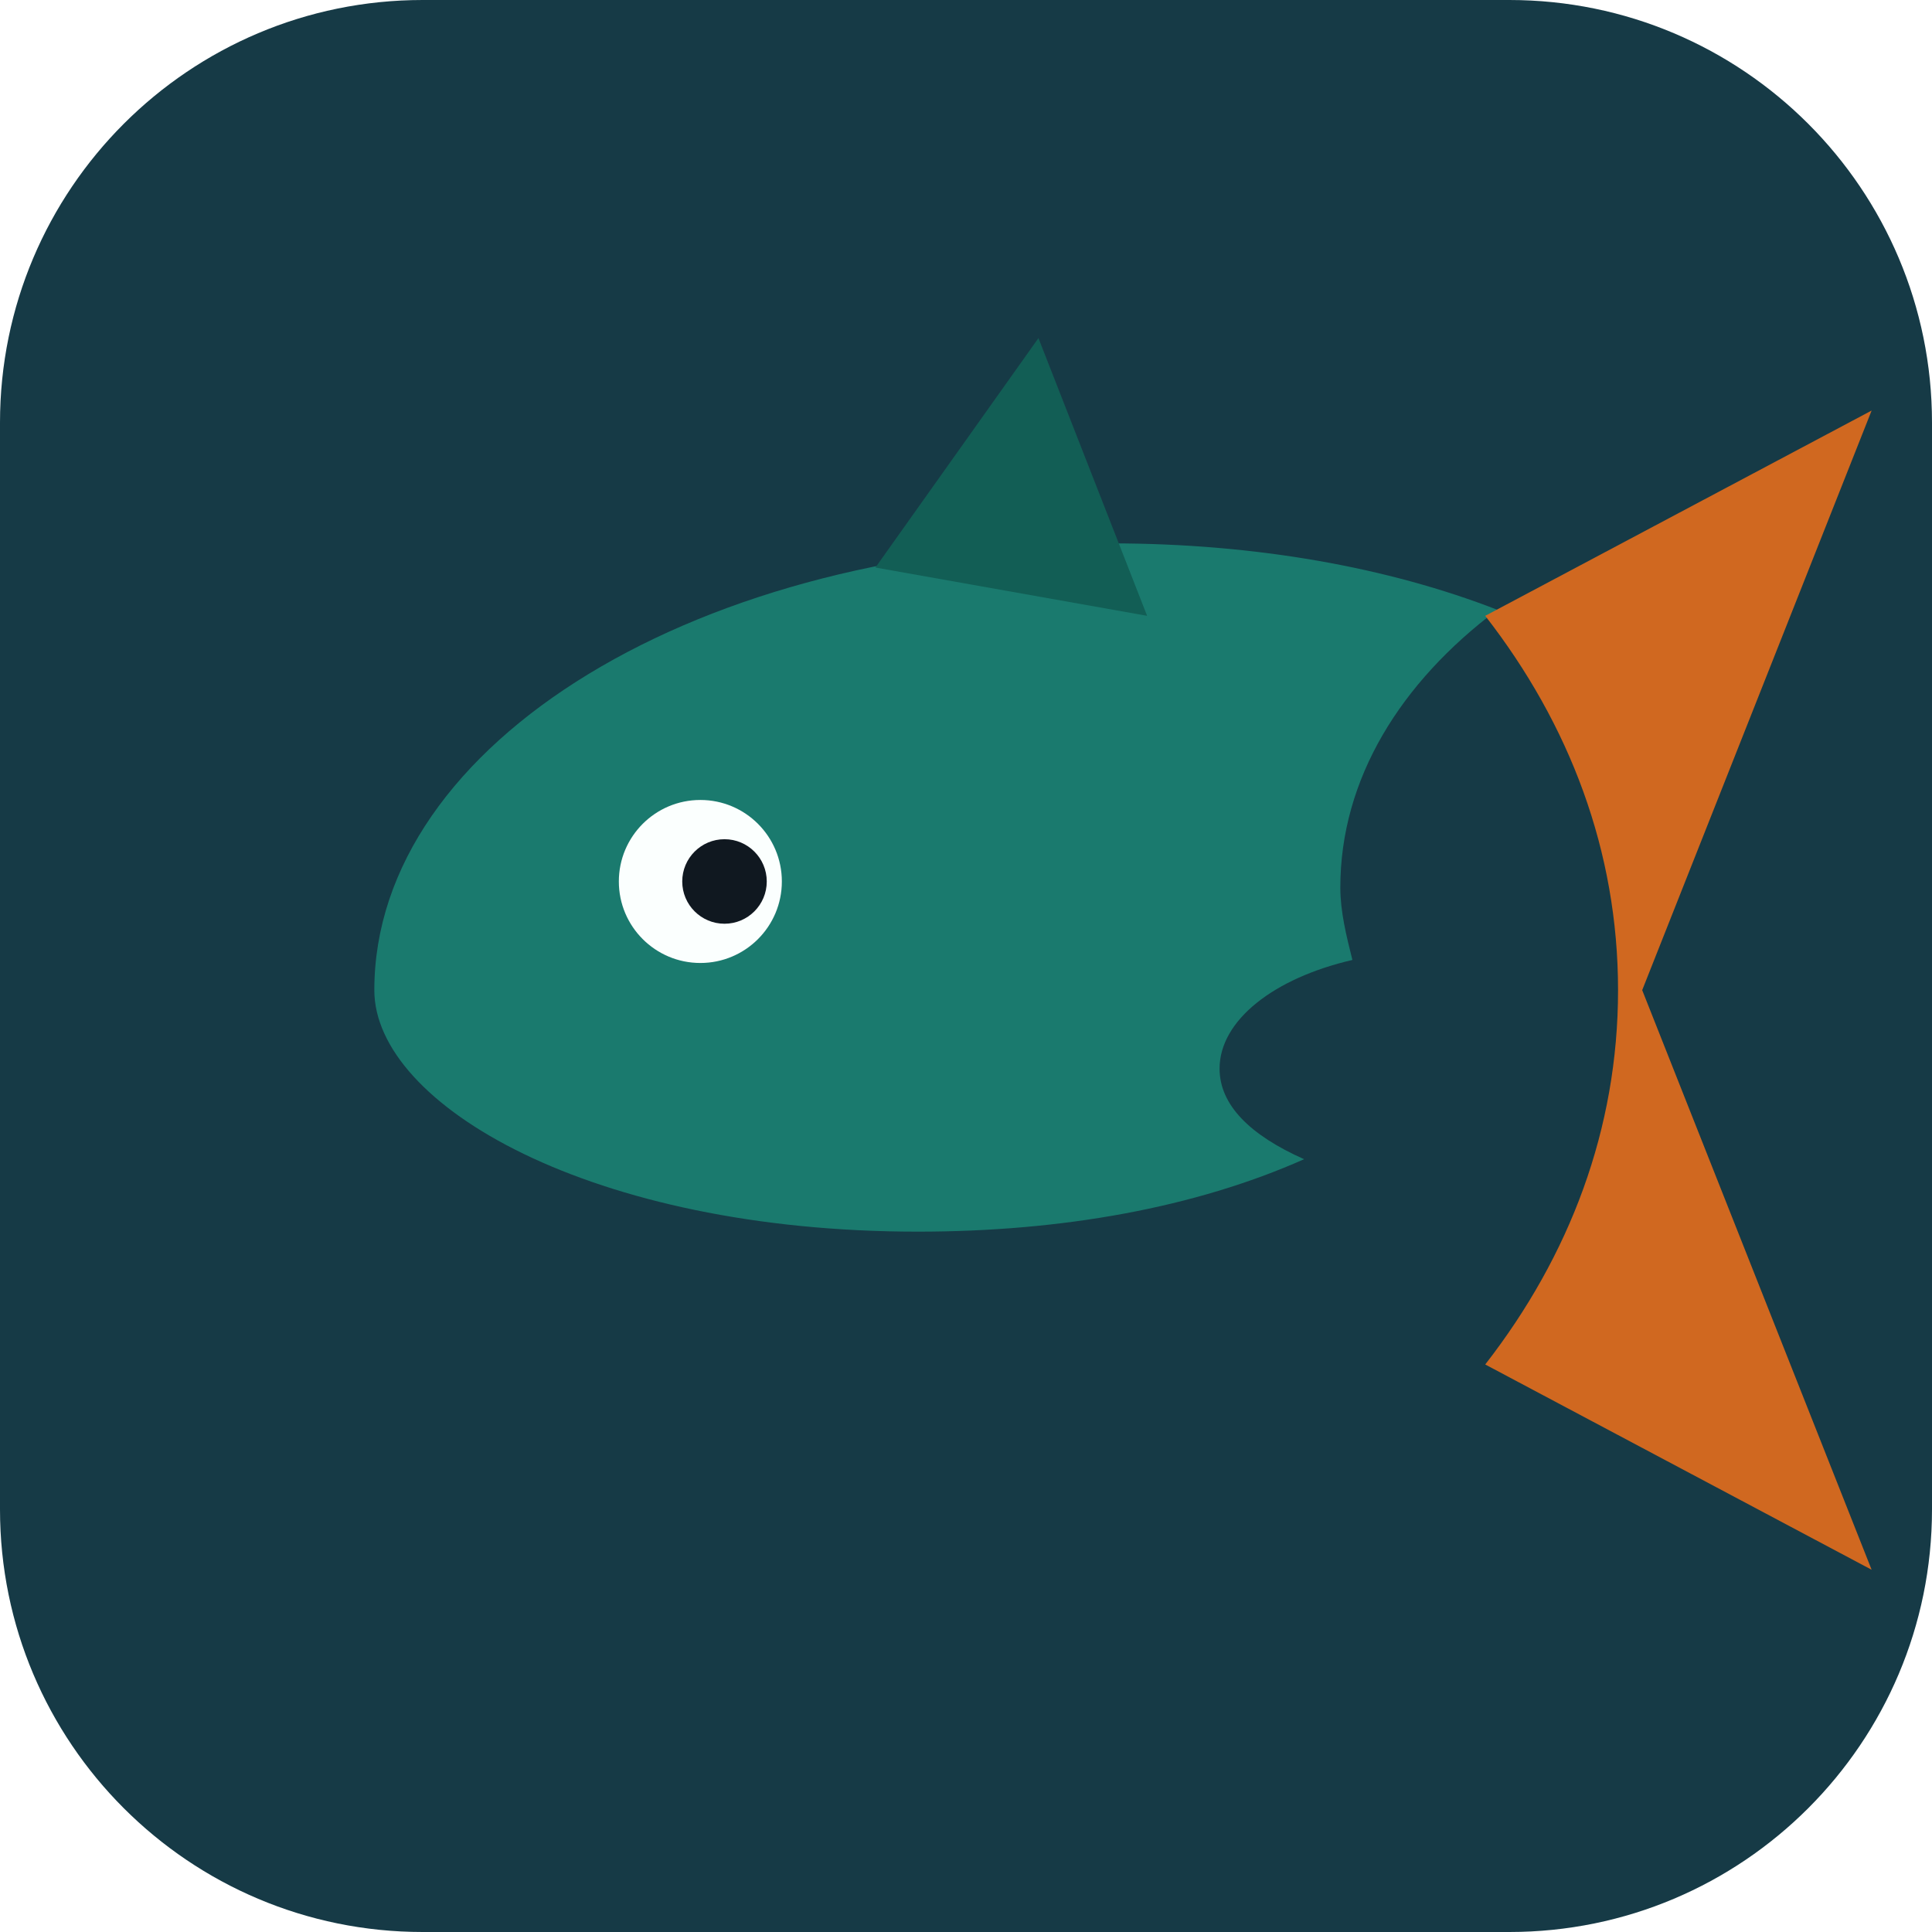
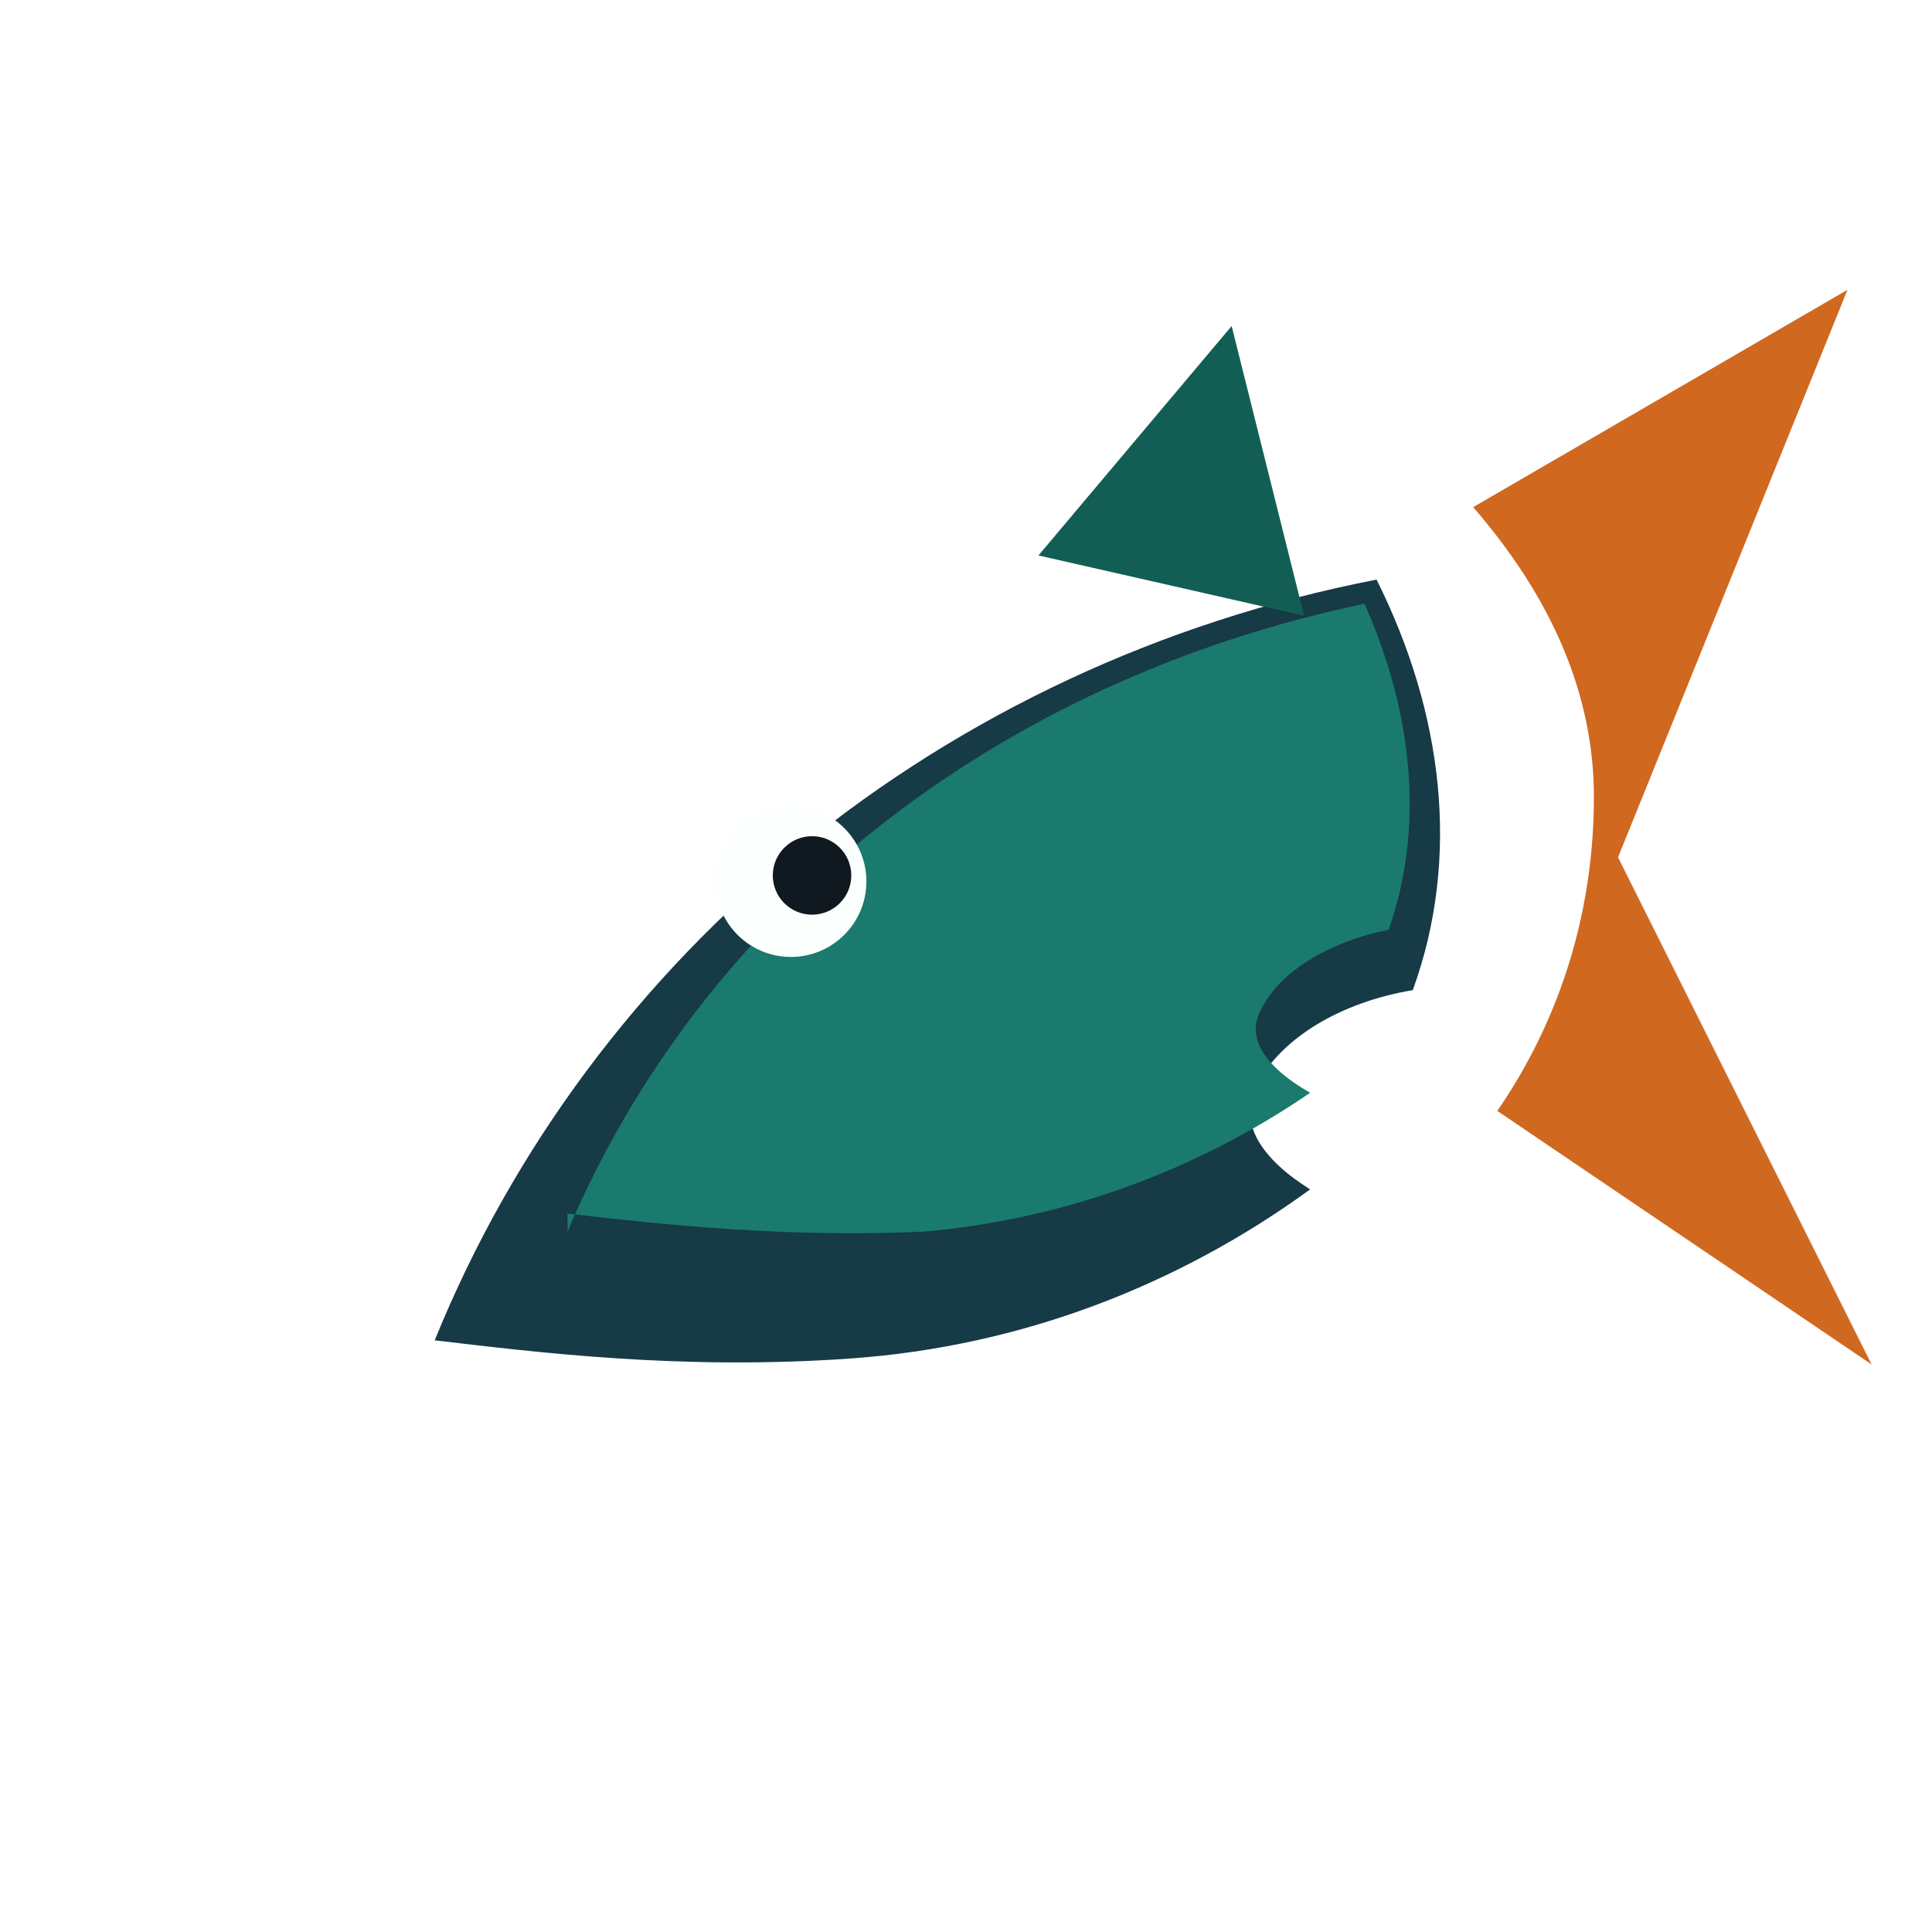
<svg xmlns="http://www.w3.org/2000/svg" viewBox="0 0 32 32" role="img" aria-label="Finetuna">
-   <rect width="32" height="32" rx="7" fill="#163a46" />
-   <path fill="#1a7a6e" d="M6.2 16.4c0-4.1 5.4-7.4 12.2-7.4 2.4 0 4.6.4 6.4 1.1-1.6 1.2-2.6 2.8-2.6 4.6 0 .4.1.8.2 1.2-1.3.3-2.2 1-2.2 1.8 0 .6.5 1.1 1.4 1.5-1.8.8-4 1.2-6.4 1.2-5.4 0-9-2.1-9-4z" />
-   <path fill="#d06820" d="M24.6 10.2 31 6.8 27.2 16.4 31 26l-6.4-3.4c1.4-1.8 2.2-3.9 2.2-6.2 0-2.3-.8-4.4-2.2-6.2z" />
-   <circle cx="11.6" cy="14.6" r="1.35" fill="#fbfffe" />
-   <circle cx="12" cy="14.6" r="0.7" fill="#101820" />
-   <path fill="#125e55" d="M14.5 9.4 17.2 5.6 19 10.2z" />
+   <path fill="#163a46" d="M7.2 22.2c2.6-6.4 8.4-11.2 15.6-12.6 1.1 2.2 1.4 4.6.6 6.8-1.2.2-2.2.8-2.6 1.6-.3.6.1 1.2.9 1.7-2.2 1.6-4.8 2.6-7.6 2.8-2.8.2-5.2-.1-6.9-.3z" />
+   <path fill="#1a7a6e" d="M9.4 20.4c2.2-5.2 7-9.1 13.2-10.4.8 1.8 1 3.7.4 5.4-1 .2-1.8.7-2.1 1.3-.3.5.1 1 .8 1.4-1.9 1.3-4.1 2.1-6.4 2.3-2.2.1-4.2-.1-5.9-.3z" />
+   <path fill="#d06820" d="M24.4 8.4 30.6 4.8 26.8 14.2 31 22.6 24.8 18.4c1.1-1.6 1.6-3.4 1.6-5.2 0-1.7-.7-3.3-2-4.8z" />
+   <circle cx="13.1" cy="14.6" r="1.25" fill="#fbfffe" />
+   <circle cx="13.45" cy="14.5" r=".65" fill="#101820" />
+   <path fill="#125e55" d="M17.2 9.2 20.4 5.4 21.6 10.2z" />
</svg>
